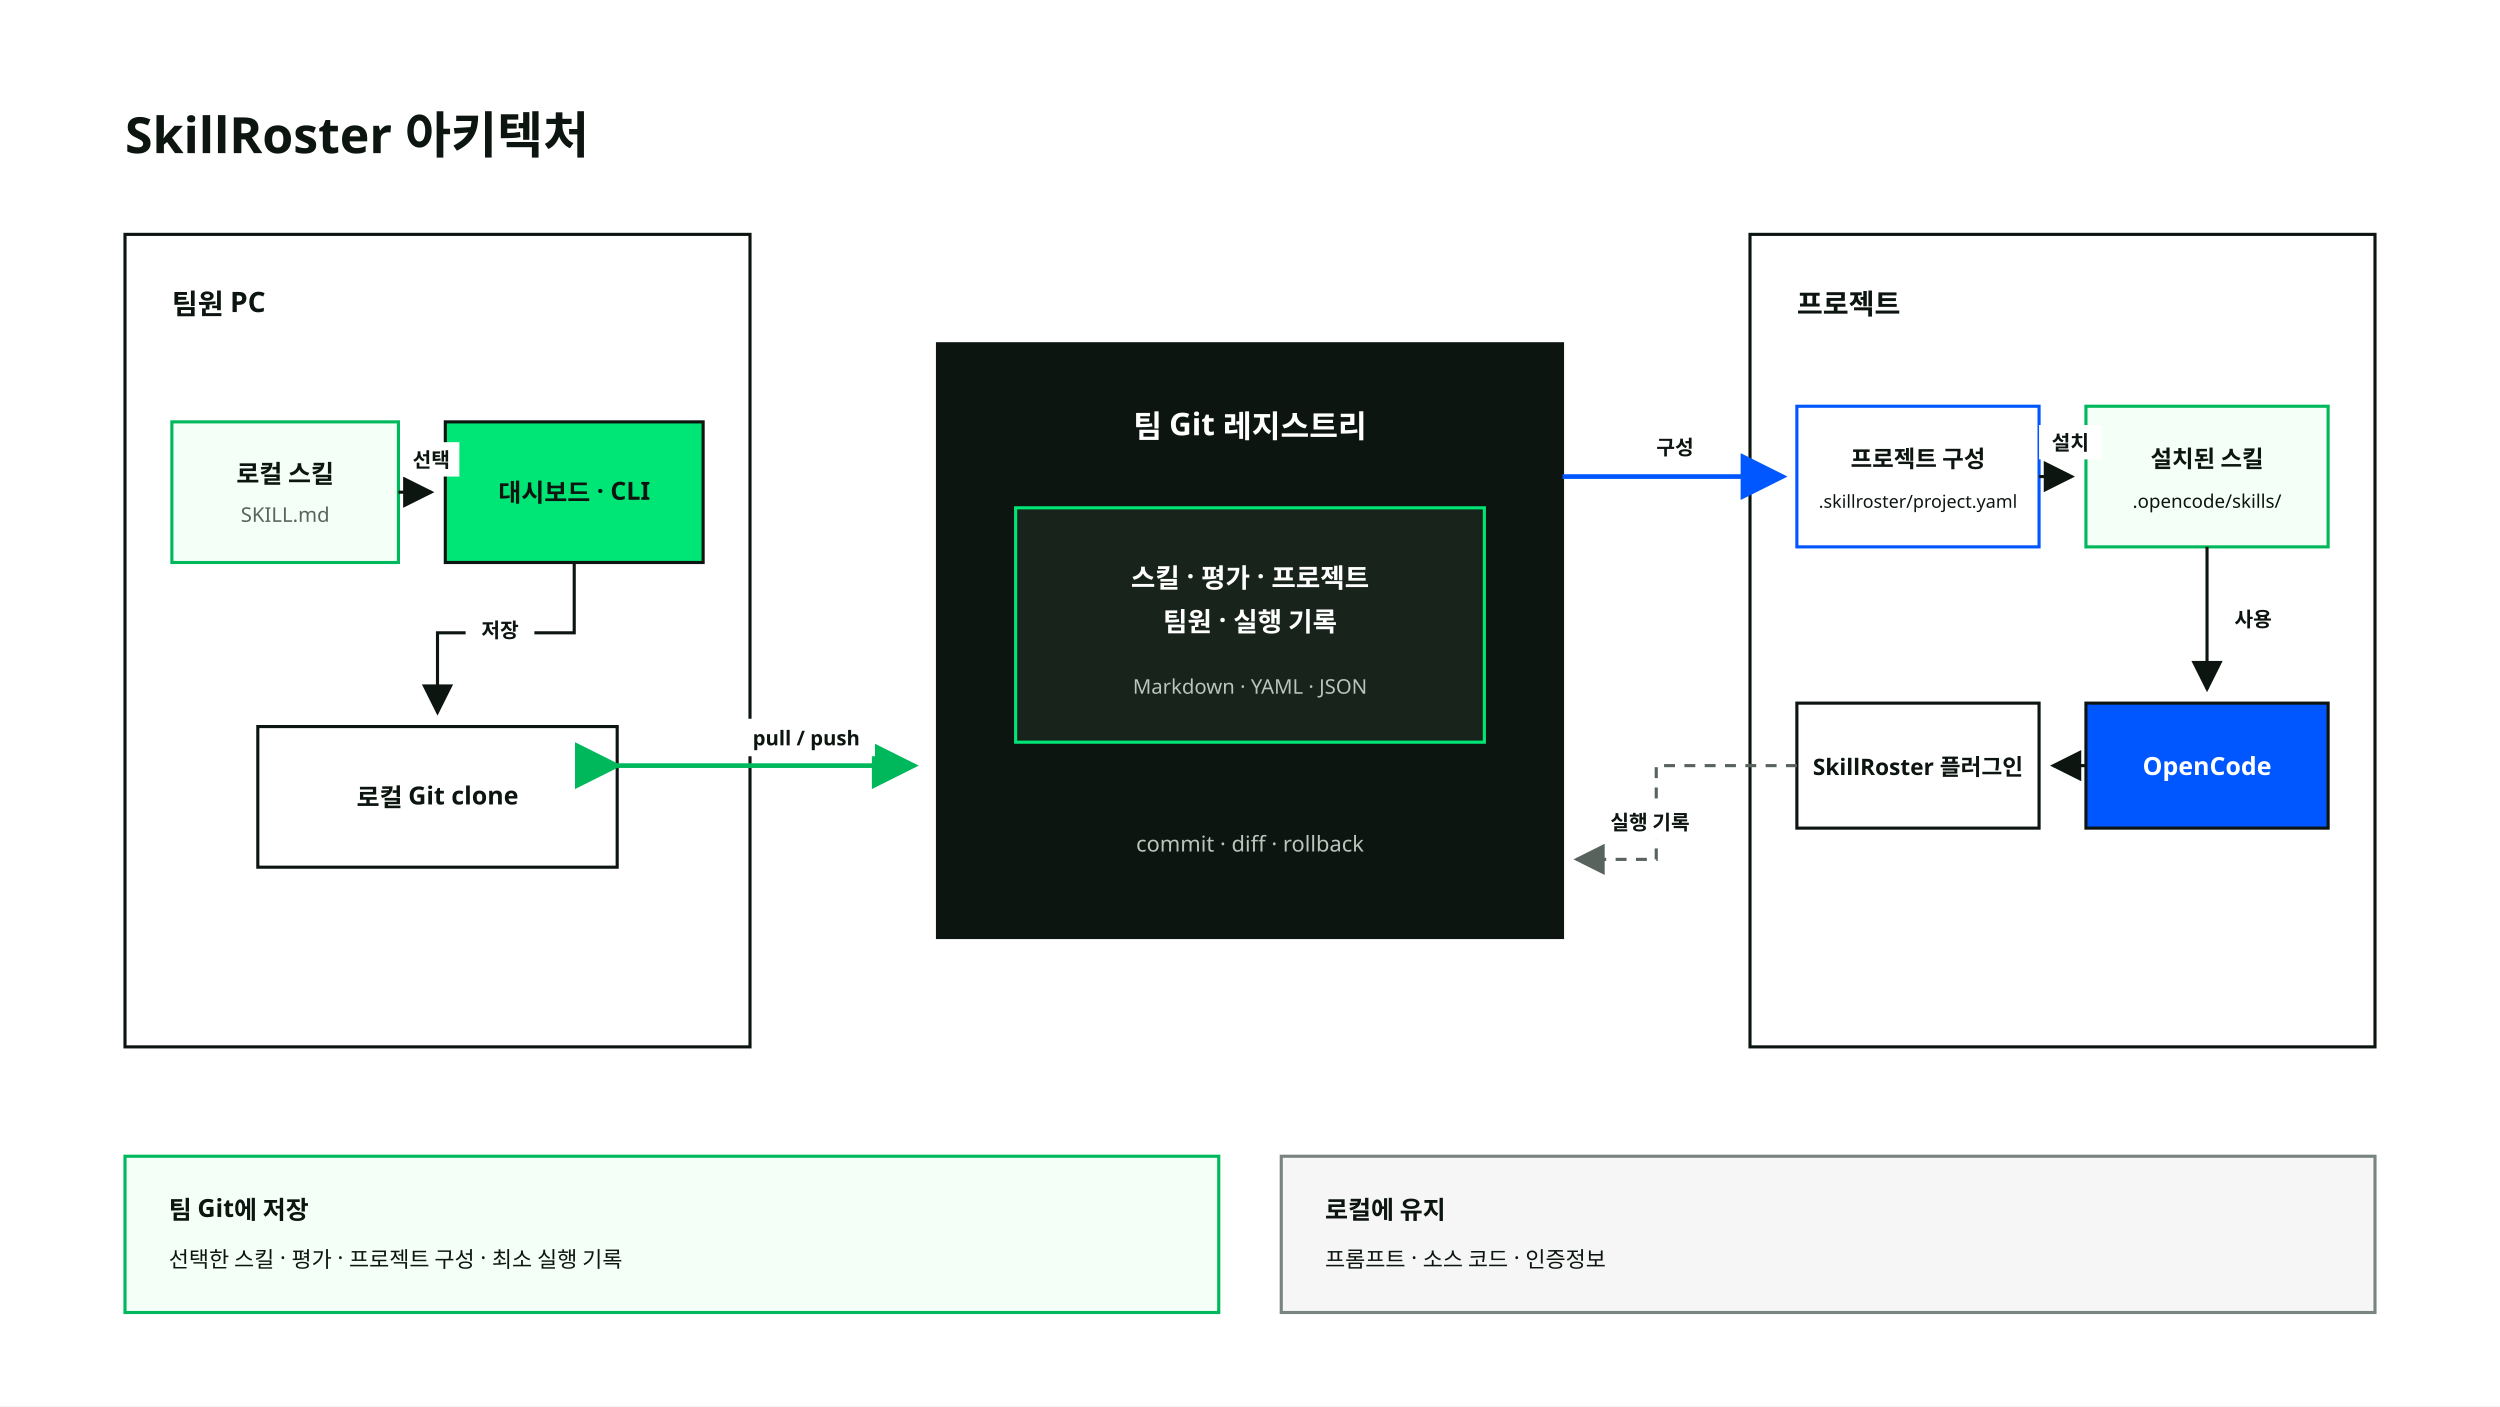
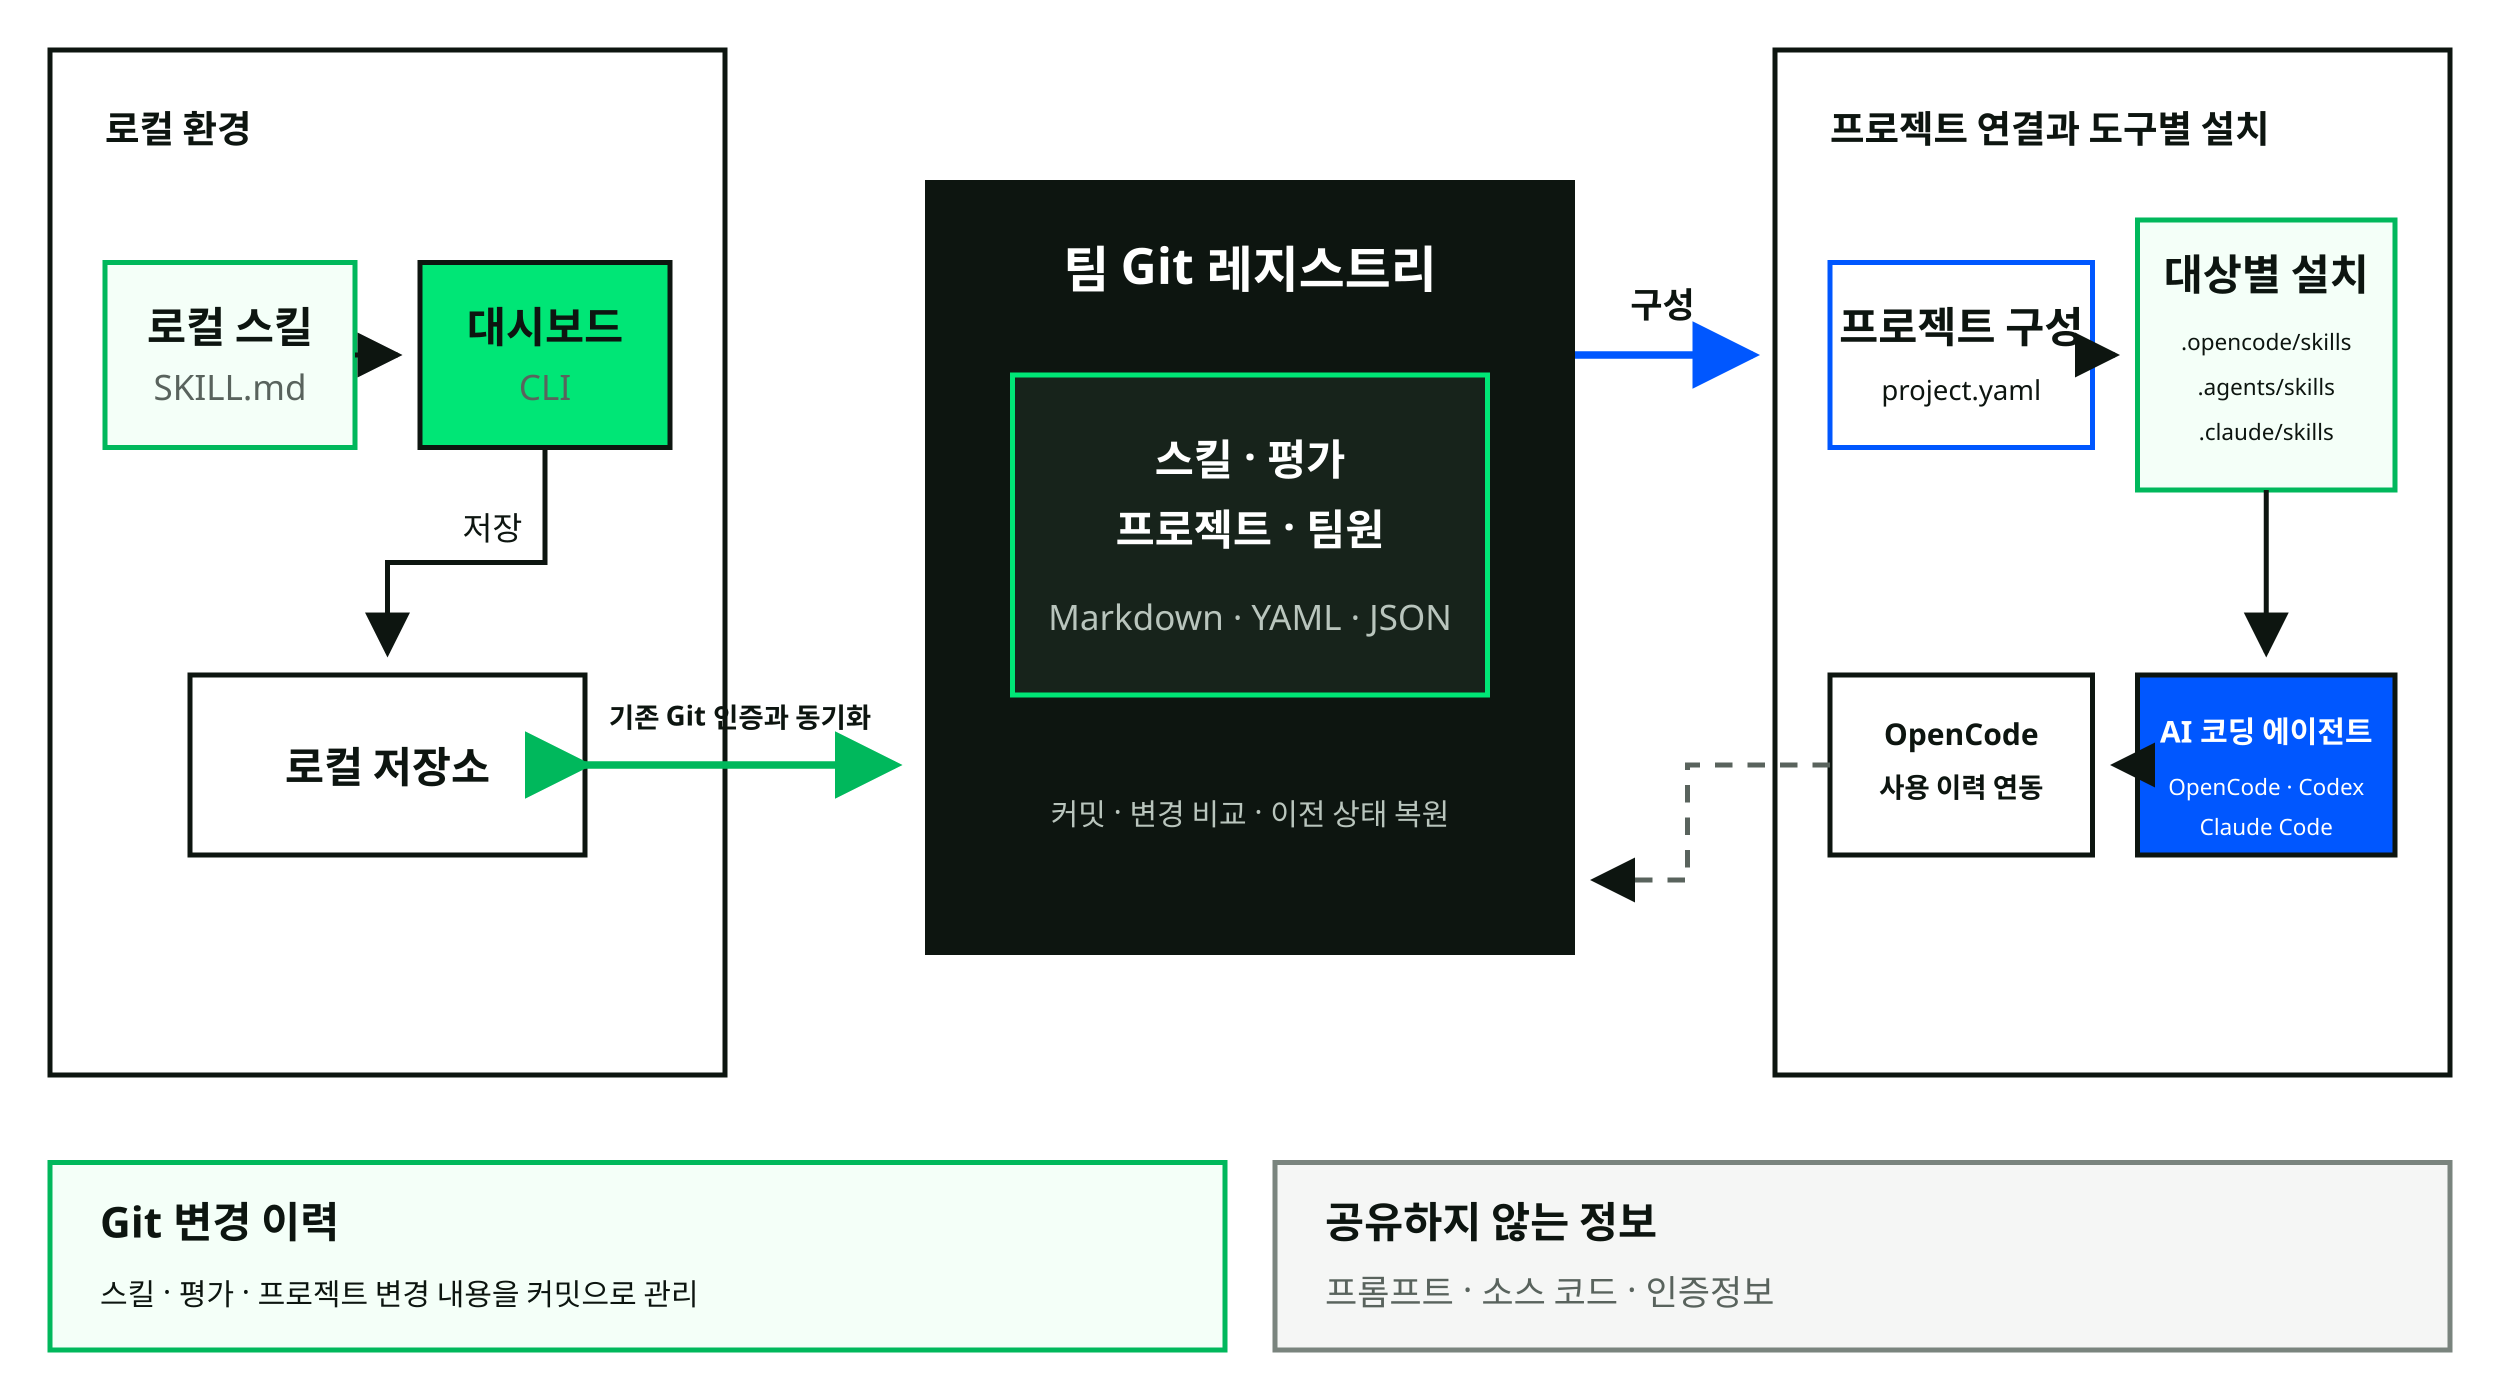
- <svg xmlns="http://www.w3.org/2000/svg" width="1600" height="900" viewBox="0 0 1600 900" role="img" aria-labelledby="title desc">
+ <svg xmlns="http://www.w3.org/2000/svg" width="1000" height="560" viewBox="0 0 1000 560">
  <defs>
-     <style>text{font-family:Pretendard,"Noto Sans KR","Malgun Gothic",sans-serif;fill:#0D1510}.section{font-size:18px;font-weight:700}.node{font-size:16px;font-weight:700}.small{font-size:13px;fill:#59635D}.edge-label{font-size:13px;font-weight:700}.on-dark{fill:#FFFFFF}.muted-dark{fill:#B9C5BD}</style>
-     <marker id="arrow-dark" markerWidth="10" markerHeight="10" refX="9" refY="5" orient="auto" markerUnits="strokeWidth">
-       <path d="M0,0 L10,5 L0,10 Z" fill="#0D1510" />
+     <style>text{font-family:Pretendard,"Noto Sans KR","Malgun Gothic",sans-serif;fill:#0D1510}.h{font-size:20px;font-weight:800}.n{font-size:17px;font-weight:700}.s{font-size:14px;fill:#59635D}.w{fill:#fff}.m{fill:#B9C5BD}</style>
+     <marker id="a" markerWidth="9" markerHeight="9" refX="8" refY="4.5" orient="auto">
+       <path d="M0 0L9 4.5 0 9Z" fill="#0D1510" />
    </marker>
-     <marker id="arrow-green" markerWidth="10" markerHeight="10" refX="9" refY="5" orient="auto" markerUnits="strokeWidth">
-       <path d="M0,0 L10,5 L0,10 Z" fill="#00B85C" />
+     <marker id="g" markerWidth="9" markerHeight="9" refX="8" refY="4.5" orient="auto">
+       <path d="M0 0L9 4.5 0 9Z" fill="#00B85C" />
    </marker>
-     <marker id="arrow-blue" markerWidth="10" markerHeight="10" refX="9" refY="5" orient="auto" markerUnits="strokeWidth">
-       <path d="M0,0 L10,5 L0,10 Z" fill="#0057FF" />
-     </marker>
-     <marker id="arrow-gray" markerWidth="10" markerHeight="10" refX="9" refY="5" orient="auto" markerUnits="strokeWidth">
-       <path d="M0,0 L10,5 L0,10 Z" fill="#59635D" />
+     <marker id="b" markerWidth="9" markerHeight="9" refX="8" refY="4.5" orient="auto">
+       <path d="M0 0L9 4.5 0 9Z" fill="#0057FF" />
    </marker>
  </defs>
-   <rect width="1600" height="900" fill="#FFFFFF" />
-   <text x="80" y="98" font-size="32" font-weight="800">SkillRoster 아키텍처</text>
-   <rect x="80" y="150" width="400" height="520" fill="#FFFFFF" stroke="#0D1510" stroke-width="2" />
-   <text x="110" y="201" class="section">팀원 PC</text>
-   <rect x="110" y="270" width="145" height="90" fill="#F4FFF8" stroke="#00B85C" stroke-width="2" />
-   <text x="182.5" y="309" class="node" text-anchor="middle">로컬 스킬</text>
-   <text x="182.5" y="334" class="small" text-anchor="middle">SKILL.md</text>
-   <rect x="285" y="270" width="165" height="90" fill="#00E676" stroke="#0D1510" stroke-width="2" />
-   <text x="367.5" y="321" class="node" text-anchor="middle">대시보드 · CLI</text>
-   <rect x="165" y="465" width="230" height="90" fill="#FFFFFF" stroke="#0D1510" stroke-width="2" />
-   <text x="280" y="516" class="node" text-anchor="middle">로컬 Git clone</text>
-   <path d="M255 315 H276" fill="none" stroke="#0D1510" stroke-width="2" marker-end="url(#arrow-dark)" />
-   <rect x="258" y="283" width="36" height="22" fill="#FFFFFF" />
-   <text x="276" y="299" class="edge-label" text-anchor="middle">선택</text>
-   <path d="M367.5 360 V405 H280 V456" fill="none" stroke="#0D1510" stroke-width="2" marker-end="url(#arrow-dark)" />
-   <rect x="298" y="392" width="44" height="22" fill="#FFFFFF" />
-   <text x="320" y="408" class="edge-label" text-anchor="middle">저장</text>
-   <rect x="600" y="220" width="400" height="380" fill="#0D1510" stroke="#0D1510" stroke-width="2" />
-   <text x="800" y="280" font-size="20" font-weight="700" class="on-dark" text-anchor="middle">팀 Git 레지스트리</text>
-   <rect x="650" y="325" width="300" height="150" fill="#17231B" stroke="#00E676" stroke-width="2" />
-   <text x="800" y="376" font-size="17" font-weight="700" class="on-dark" text-anchor="middle">스킬 · 평가 · 프로젝트</text>
-   <text x="800" y="404" font-size="17" font-weight="700" class="on-dark" text-anchor="middle">팀원 · 실행 기록</text>
-   <text x="800" y="444" font-size="13" class="muted-dark" text-anchor="middle">Markdown · YAML · JSON</text>
-   <text x="800" y="545" font-size="14" class="muted-dark" text-anchor="middle">commit · diff · rollback</text>
-   <path d="M395 490 H585" fill="none" stroke="#00B85C" stroke-width="3" marker-start="url(#arrow-green)" marker-end="url(#arrow-green)" />
-   <rect x="472" y="460" width="88" height="24" fill="#FFFFFF" />
-   <text x="516" y="477" class="edge-label" text-anchor="middle">pull / push</text>
-   <rect x="1120" y="150" width="400" height="520" fill="#FFFFFF" stroke="#0D1510" stroke-width="2" />
-   <text x="1150" y="201" class="section">프로젝트</text>
-   <rect x="1150" y="260" width="155" height="90" fill="#FFFFFF" stroke="#0057FF" stroke-width="2" />
-   <text x="1227.5" y="299" font-size="15" font-weight="700" text-anchor="middle">프로젝트 구성</text>
-   <text x="1227.5" y="325" font-size="11.5" fill="#59635D" text-anchor="middle">.skillroster/project.yaml</text>
-   <rect x="1335" y="260" width="155" height="90" fill="#F4FFF8" stroke="#00B85C" stroke-width="2" />
-   <text x="1412.5" y="299" font-size="15" font-weight="700" text-anchor="middle">설치된 스킬</text>
-   <text x="1412.5" y="325" font-size="12" fill="#59635D" text-anchor="middle">.opencode/skills/</text>
-   <rect x="1150" y="450" width="155" height="80" fill="#FFFFFF" stroke="#0D1510" stroke-width="2" />
-   <text x="1227.5" y="496" font-size="14.5" font-weight="700" text-anchor="middle">SkillRoster 플러그인</text>
-   <rect x="1335" y="450" width="155" height="80" fill="#0057FF" stroke="#0D1510" stroke-width="2" />
-   <text x="1412.5" y="496" class="node on-dark" text-anchor="middle">OpenCode</text>
-   <path d="M1000 305 H1141" fill="none" stroke="#0057FF" stroke-width="3" marker-end="url(#arrow-blue)" />
-   <rect x="1051" y="274" width="42" height="23" fill="#FFFFFF" />
-   <text x="1072" y="291" class="edge-label" text-anchor="middle">구성</text>
-   <path d="M1305 305 H1326" fill="none" stroke="#0D1510" stroke-width="2" marker-end="url(#arrow-dark)" />
-   <rect x="1305" y="272" width="40" height="22" fill="#FFFFFF" />
-   <text x="1325" y="288" class="edge-label" text-anchor="middle">설치</text>
-   <path d="M1412.5 350 V441" fill="none" stroke="#0D1510" stroke-width="2" marker-end="url(#arrow-dark)" />
-   <rect x="1422" y="385" width="40" height="22" fill="#FFFFFF" />
-   <text x="1442" y="401" class="edge-label" text-anchor="middle">사용</text>
-   <path d="M1335 490 H1314" fill="none" stroke="#0D1510" stroke-width="2" marker-end="url(#arrow-dark)" />
-   <path d="M1150 490 H1060 V550 H1009" fill="none" stroke="#59635D" stroke-width="2" stroke-dasharray="7 6" marker-end="url(#arrow-gray)" />
-   <rect x="1020" y="514" width="72" height="23" fill="#FFFFFF" />
-   <text x="1056" y="531" class="edge-label" text-anchor="middle">실행 기록</text>
-   <rect x="80" y="740" width="700" height="100" fill="#F4FFF8" stroke="#00B85C" stroke-width="2" />
-   <text x="108" y="780" font-size="16" font-weight="700">팀 Git에 저장</text>
-   <text x="108" y="811" font-size="14">선택한 스킬 · 평가 · 프로젝트 구성 · 최소 실행 기록</text>
-   <rect x="820" y="740" width="700" height="100" fill="#F5F6F5" stroke="#7A847E" stroke-width="2" />
-   <text x="848" y="780" font-size="16" font-weight="700">로컬에 유지</text>
-   <text x="848" y="811" font-size="14">프롬프트 · 소스 코드 · 인증정보</text>
+   <rect width="1000" height="560" fill="#fff" />
+   <rect x="20" y="20" width="270" height="410" fill="#fff" stroke="#0D1510" stroke-width="2" />
+   <text x="42" y="57" font-size="15" font-weight="800">로컬 환경</text>
+   <rect x="42" y="105" width="100" height="74" fill="#F4FFF8" stroke="#00B85C" stroke-width="2" />
+   <text x="92" y="137" class="n" text-anchor="middle">로컬 스킬</text>
+   <text x="92" y="160" class="s" text-anchor="middle">SKILL.md</text>
+   <rect x="168" y="105" width="100" height="74" fill="#00E676" stroke="#0D1510" stroke-width="2" />
+   <text x="218" y="137" class="n" text-anchor="middle">대시보드</text>
+   <text x="218" y="160" class="s" text-anchor="middle">CLI</text>
+   <path d="M142 142H159" stroke="#0D1510" stroke-width="2" marker-end="url(#a)" />
+   <rect x="76" y="270" width="158" height="72" fill="#fff" stroke="#0D1510" stroke-width="2" />
+   <text x="155" y="313" class="n" text-anchor="middle">로컬 저장소</text>
+   <path d="M218 179V225H155V261" fill="none" stroke="#0D1510" stroke-width="2" marker-end="url(#a)" />
+   <text x="185" y="216" font-size="13">저장</text>
+   <rect x="370" y="72" width="260" height="310" fill="#0D1510" />
+   <text x="500" y="115" class="h w" text-anchor="middle">팀 Git 레지스트리</text>
+   <rect x="405" y="150" width="190" height="128" fill="#17231B" stroke="#00E676" stroke-width="2" />
+   <text x="500" y="190" class="n w" text-anchor="middle">스킬 · 평가</text>
+   <text x="500" y="218" class="n w" text-anchor="middle">프로젝트 · 팀원</text>
+   <text x="500" y="252" class="s m" text-anchor="middle">Markdown · YAML · JSON</text>
+   <text x="500" y="330" font-size="12" class="m" text-anchor="middle">커밋 · 변경 비교 · 이전 상태 복원</text>
+   <path d="M234 306H358" stroke="#00B85C" stroke-width="3" marker-start="url(#g)" marker-end="url(#g)" />
+   <text x="296" y="291" font-size="11" font-weight="700" text-anchor="middle">기존 Git 인증과 동기화</text>
+   <rect x="710" y="20" width="270" height="410" fill="#fff" stroke="#0D1510" stroke-width="2" />
+   <text x="732" y="57" font-size="15" font-weight="800">프로젝트 연결과 도구별 설치</text>
+   <rect x="732" y="105" width="105" height="74" fill="#fff" stroke="#0057FF" stroke-width="2" />
+   <text x="784.5" y="137" class="n" text-anchor="middle">프로젝트 구성</text>
+   <text x="784.5" y="160" font-size="11" text-anchor="middle">project.yaml</text>
+   <rect x="855" y="88" width="103" height="108" fill="#F4FFF8" stroke="#00B85C" stroke-width="2" />
+   <text x="906.5" y="116" class="n" text-anchor="middle">대상별 설치</text>
+   <text x="906.5" y="140" font-size="9" text-anchor="middle">.opencode/skills</text>
+   <text x="906.5" y="158" font-size="9" text-anchor="middle">.agents/skills</text>
+   <text x="906.5" y="176" font-size="9" text-anchor="middle">.claude/skills</text>
+   <path d="M837 142H846" stroke="#0D1510" stroke-width="2" marker-end="url(#a)" />
+   <rect x="732" y="270" width="105" height="72" fill="#fff" stroke="#0D1510" stroke-width="2" />
+   <text x="784.5" y="298" font-size="12" font-weight="700" text-anchor="middle">OpenCode</text>
+   <text x="784.5" y="319" font-size="11" font-weight="700" text-anchor="middle">사용 이력 연동</text>
+   <rect x="855" y="270" width="103" height="72" fill="#0057FF" stroke="#0D1510" stroke-width="2" />
+   <text x="906.5" y="297" font-size="12" font-weight="700" class="w" text-anchor="middle">AI 코딩 에이전트</text>
+   <text x="906.5" y="318" font-size="9" class="w" text-anchor="middle">OpenCode · Codex</text>
+   <text x="906.5" y="334" font-size="9" class="w" text-anchor="middle">Claude Code</text>
+   <path d="M906.5 196V261" stroke="#0D1510" stroke-width="2" marker-end="url(#a)" />
+   <path d="M855 306H846" stroke="#59635D" stroke-width="2" stroke-dasharray="6 5" marker-end="url(#a)" />
+   <path d="M630 142H701" stroke="#0057FF" stroke-width="3" marker-end="url(#b)" />
+   <text x="665" y="127" font-size="14" font-weight="700" text-anchor="middle">구성</text>
+   <path d="M732 306H675V352H638" fill="none" stroke="#59635D" stroke-width="2" stroke-dasharray="7 6" marker-end="url(#a)" />
+   <rect x="20" y="465" width="470" height="75" fill="#F4FFF8" stroke="#00B85C" stroke-width="2" />
+   <text x="40" y="495" class="n">Git 변경 이력</text>
+   <text x="40" y="522" font-size="12" fill="#59635D">스킬 · 평가 · 프로젝트 변경 내용을 커밋으로 관리</text>
+   <rect x="510" y="465" width="470" height="75" fill="#F5F6F5" stroke="#7A847E" stroke-width="2" />
+   <text x="530" y="495" class="n">공유하지 않는 정보</text>
+   <text x="530" y="522" class="s">프롬프트 · 소스 코드 · 인증정보</text>
</svg>
